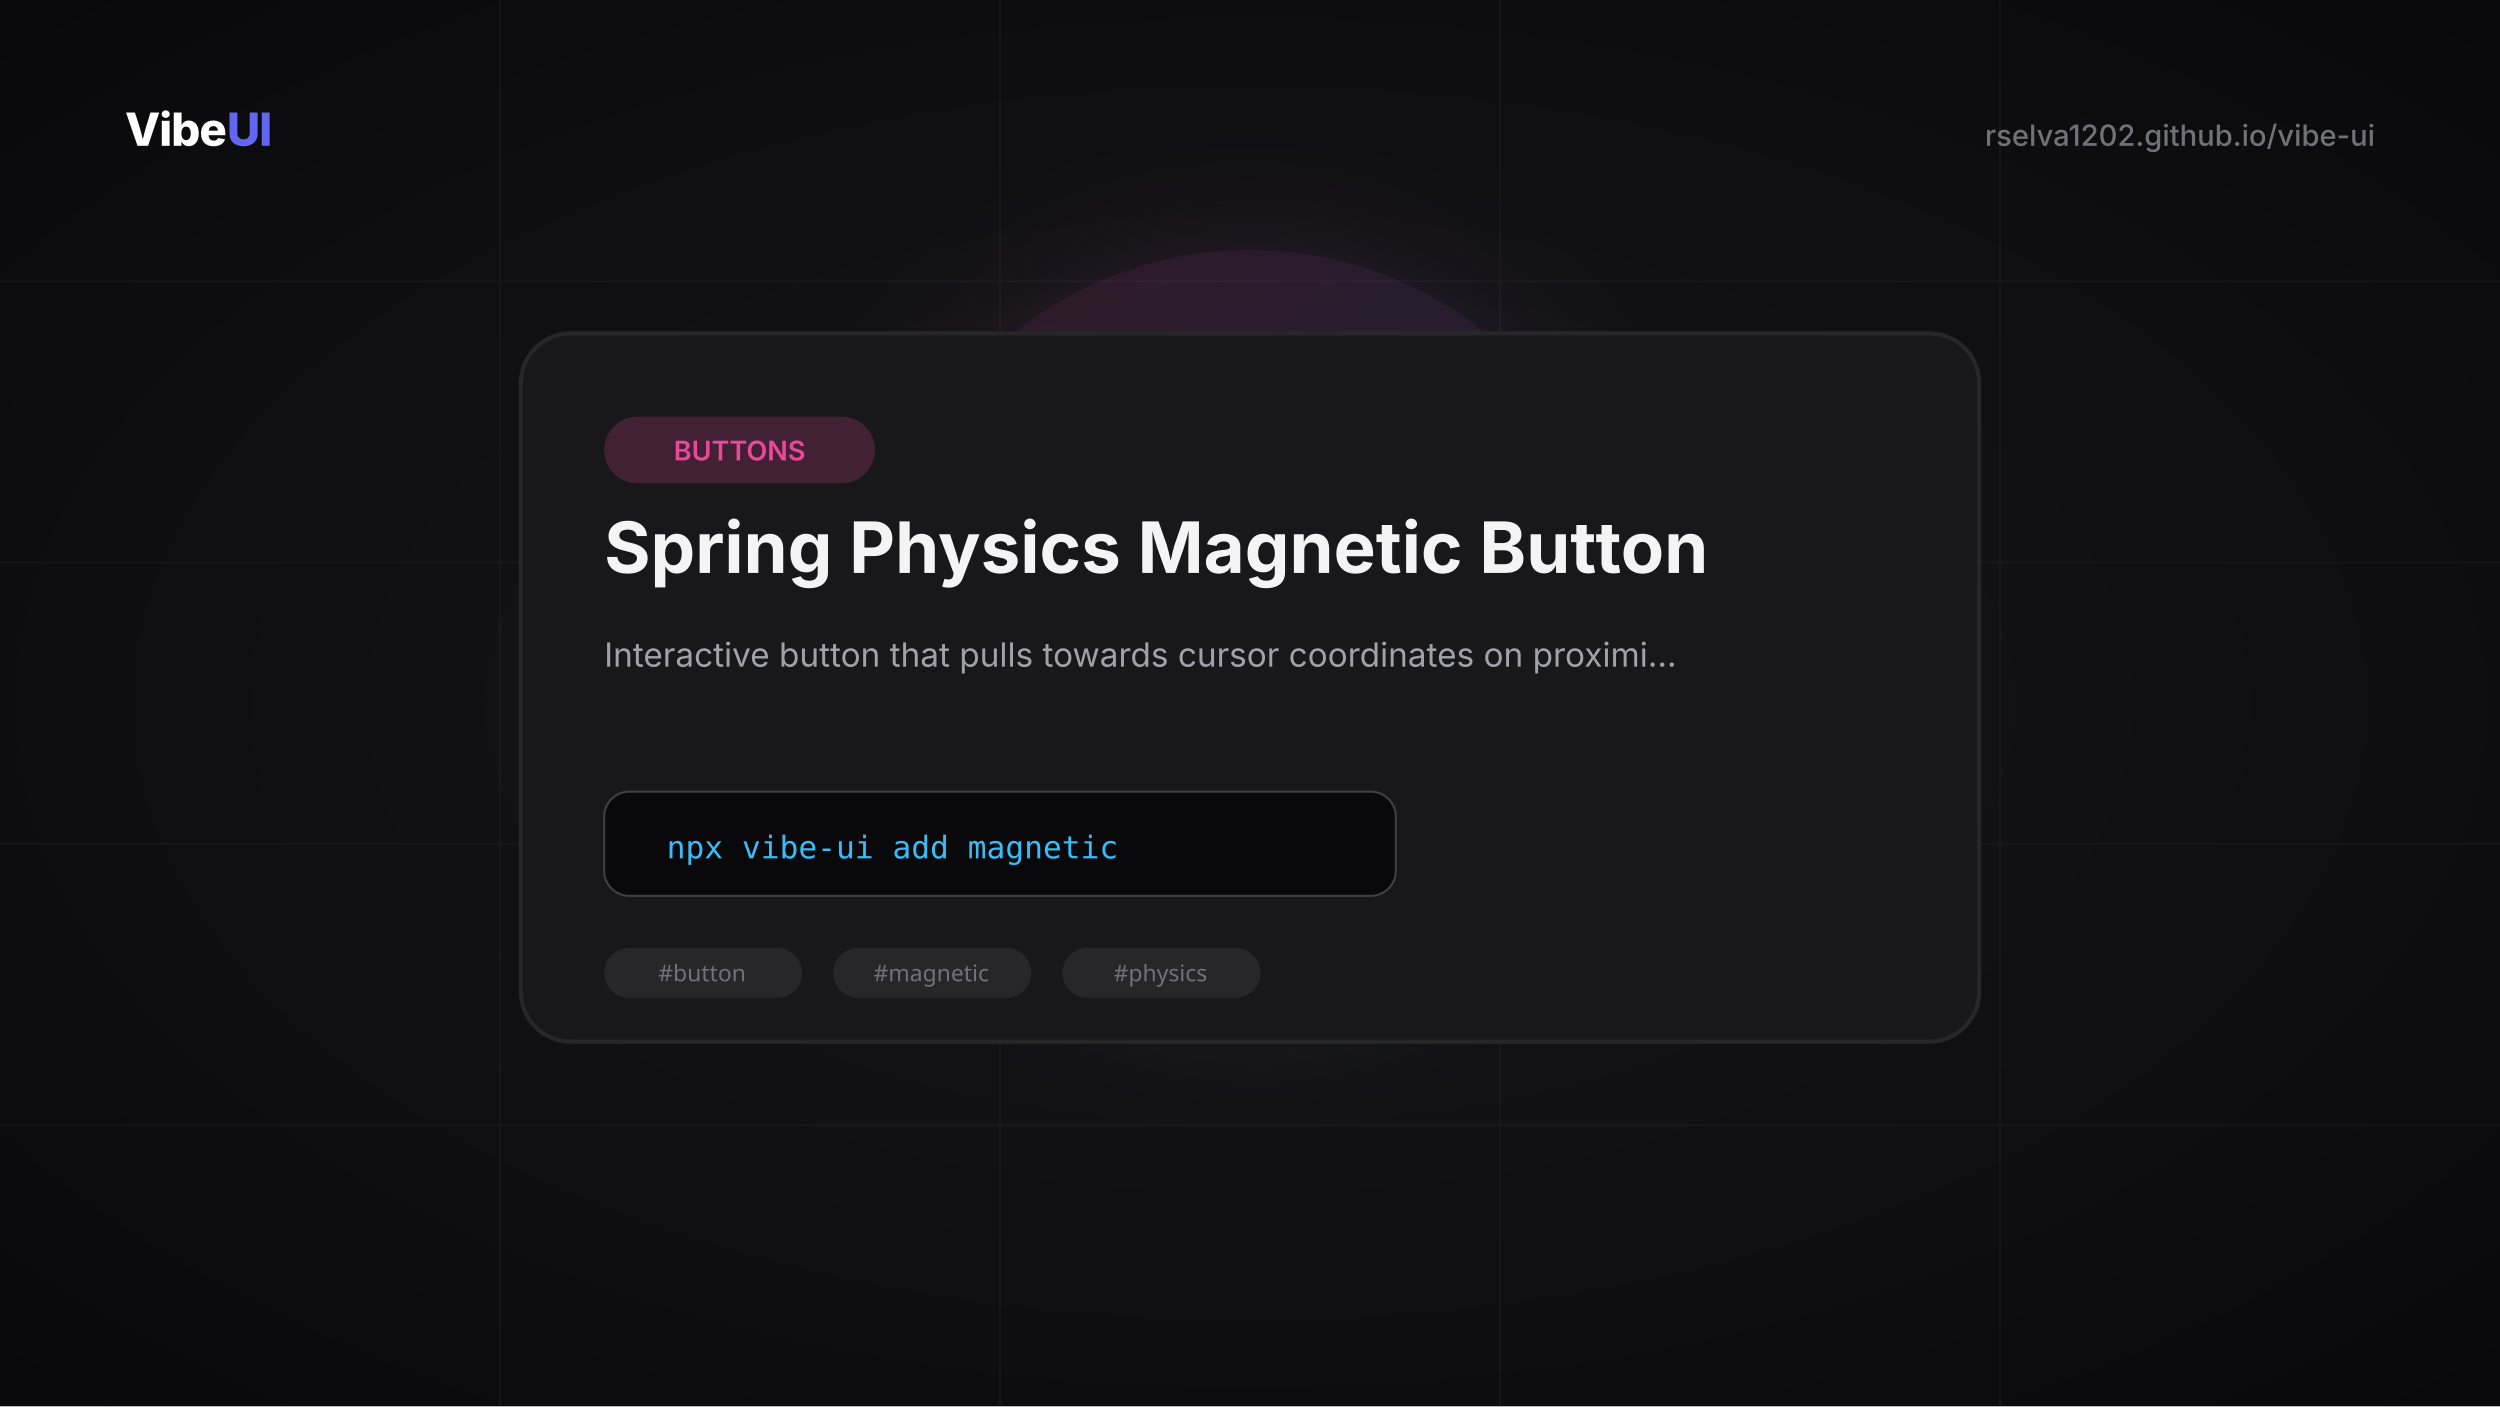
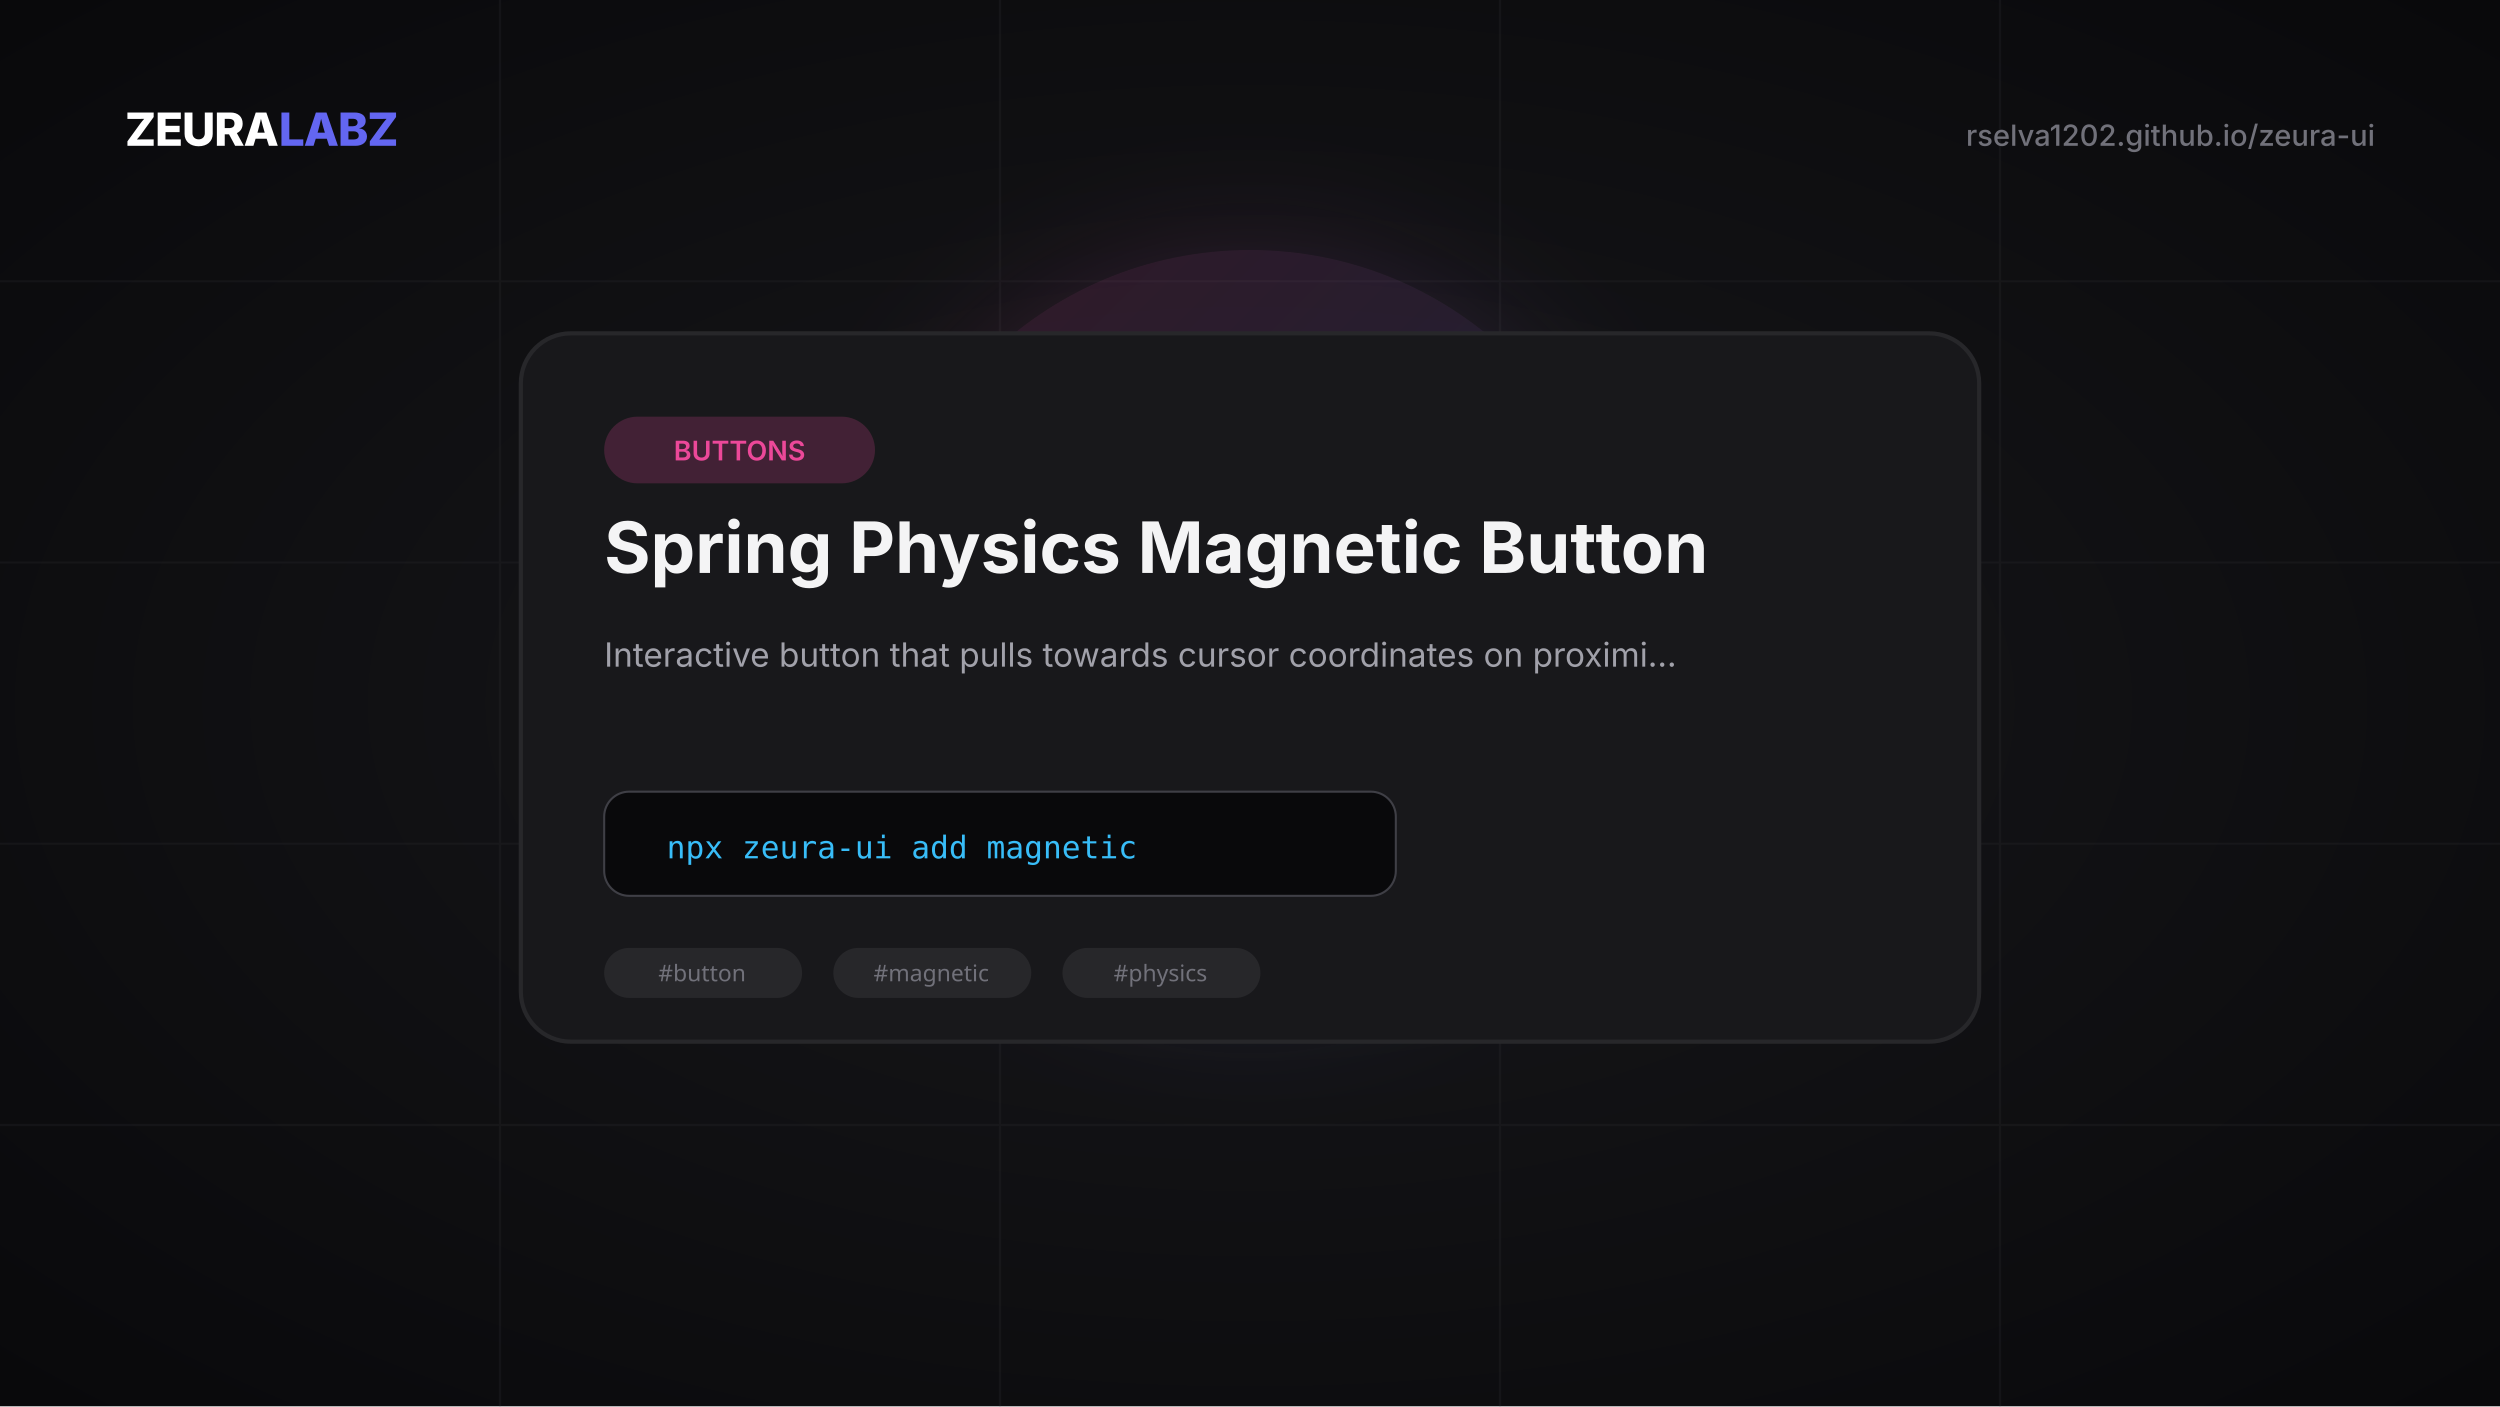
<svg xmlns="http://www.w3.org/2000/svg" viewBox="0 0 1200 675" width="1200" height="675">
  <defs>
    <radialGradient id="bgGrad" cx="50%" cy="50%" r="70%">
      <stop offset="0%" stop-color="#18181b" />
      <stop offset="100%" stop-color="#09090b" />
    </radialGradient>
    <linearGradient id="brandGrad" x1="0%" y1="0%" x2="100%" y2="100%">
      <stop offset="0%" stop-color="#ec4899" />
      <stop offset="100%" stop-color="#3b82f6" />
    </linearGradient>
    <filter id="glow" x="-20%" y="-20%" width="140%" height="140%">
      <feGaussianBlur stdDeviation="30" result="blur" />
      <feComposite in="SourceGraphic" in2="blur" operator="over" />
    </filter>
  </defs>
  <rect width="1200" height="675" fill="url(#bgGrad)" />
  <g stroke="#27272a" stroke-width="1" opacity="0.3">
    <line x1="0" y1="135" x2="1200" y2="135" />
    <line x1="0" y1="270" x2="1200" y2="270" />
    <line x1="0" y1="405" x2="1200" y2="405" />
    <line x1="0" y1="540" x2="1200" y2="540" />
    <line x1="240" y1="0" x2="240" y2="675" />
    <line x1="480" y1="0" x2="480" y2="675" />
    <line x1="720" y1="0" x2="720" y2="675" />
    <line x1="960" y1="0" x2="960" y2="675" />
  </g>
  <circle cx="600" cy="300" r="180" fill="url(#brandGrad)" opacity="0.15" filter="url(#glow)" />
  <rect x="250" y="160" width="700" height="340" rx="24" fill="#18181b" stroke="#27272a" stroke-width="2" />
  <rect x="290" y="200" width="130" height="32" rx="16" fill="#ec4899" opacity="0.2" />
  <text x="355" y="221" font-family="system-ui, -apple-system, sans-serif" font-size="13" font-weight="600" fill="#ec4899" text-anchor="middle">
    BUTTONS
  </text>
  <text x="290" y="275" font-family="system-ui, -apple-system, sans-serif" font-size="34" font-weight="700" fill="#f4f4f5">
    Spring Physics Magnetic Button
  </text>
  <text x="290" y="320" font-family="system-ui, -apple-system, sans-serif" font-size="16" fill="#a1a1aa">
    Interactive button that pulls towards cursor coordinates on proximi...
  </text>
  <rect x="290" y="380" width="380" height="50" rx="12" fill="#09090b" stroke="#3f3f46" stroke-width="1" />
  <text x="320" y="412" font-family="monospace, Consolas, sans-serif" font-size="15" fill="#38bdf8">
-     npx vibe-ui add magnetic
+     npx zeura-ui add magnetic
  </text>
  <g transform="translate(290, 455)">
    <rect x="0" y="0" width="95" height="24" rx="12" fill="#27272a" />
    <text x="47" y="16" font-family="system-ui, sans-serif" font-size="11" fill="#71717a" text-anchor="middle">#button</text>
    <rect x="110" y="0" width="95" height="24" rx="12" fill="#27272a" />
    <text x="157" y="16" font-family="system-ui, sans-serif" font-size="11" fill="#71717a" text-anchor="middle">#magnetic</text>
    <rect x="220" y="0" width="95" height="24" rx="12" fill="#27272a" />
    <text x="267" y="16" font-family="system-ui, sans-serif" font-size="11" fill="#71717a" text-anchor="middle">#physics</text>
  </g>
  <text x="60" y="70" font-family="system-ui, -apple-system, sans-serif" font-size="22" font-weight="800" fill="#ffffff" letter-spacing="-0.5">
-     Vibe<tspan fill="#6366f1">UI</tspan>
+     ZEURA<tspan fill="#6366f1">LABZ</tspan>
  </text>
  <text x="1140" y="70" font-family="system-ui, -apple-system, sans-serif" font-size="14" font-weight="500" fill="#71717a" text-anchor="end">
-     rselva1202.github.io/vibe-ui
+     rselva1202.github.io/zeura-ui
  </text>
</svg>
